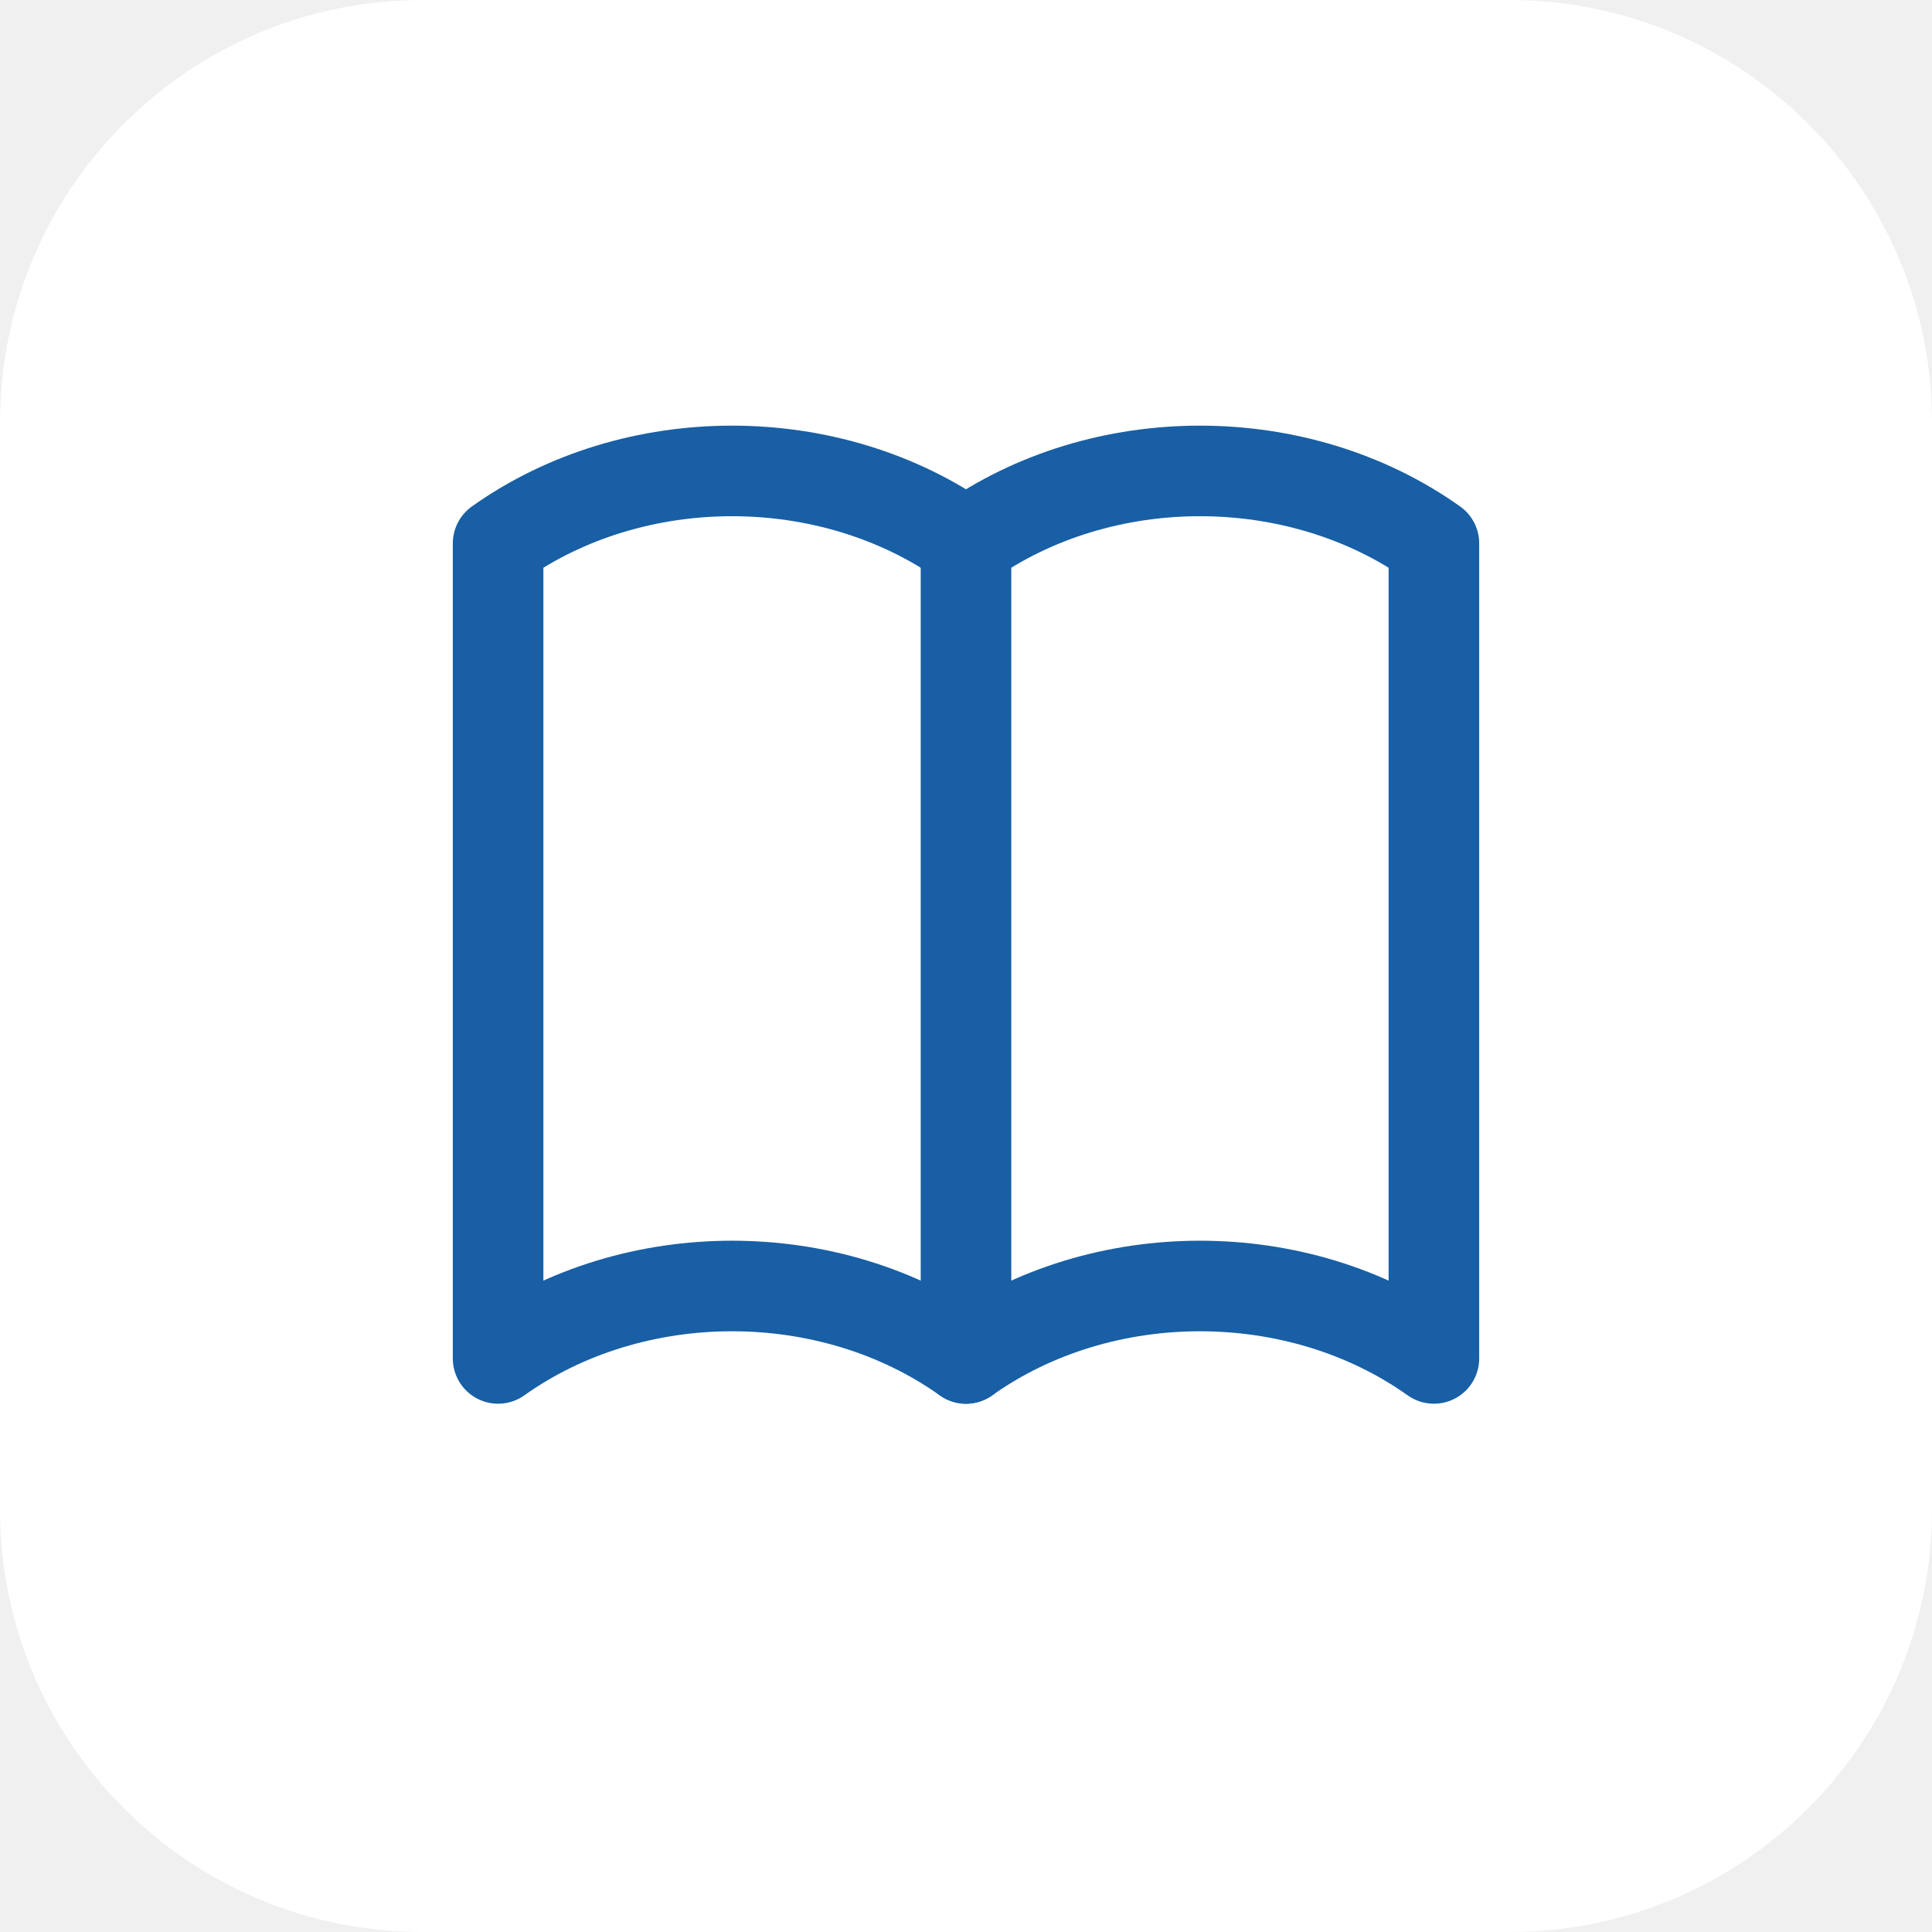
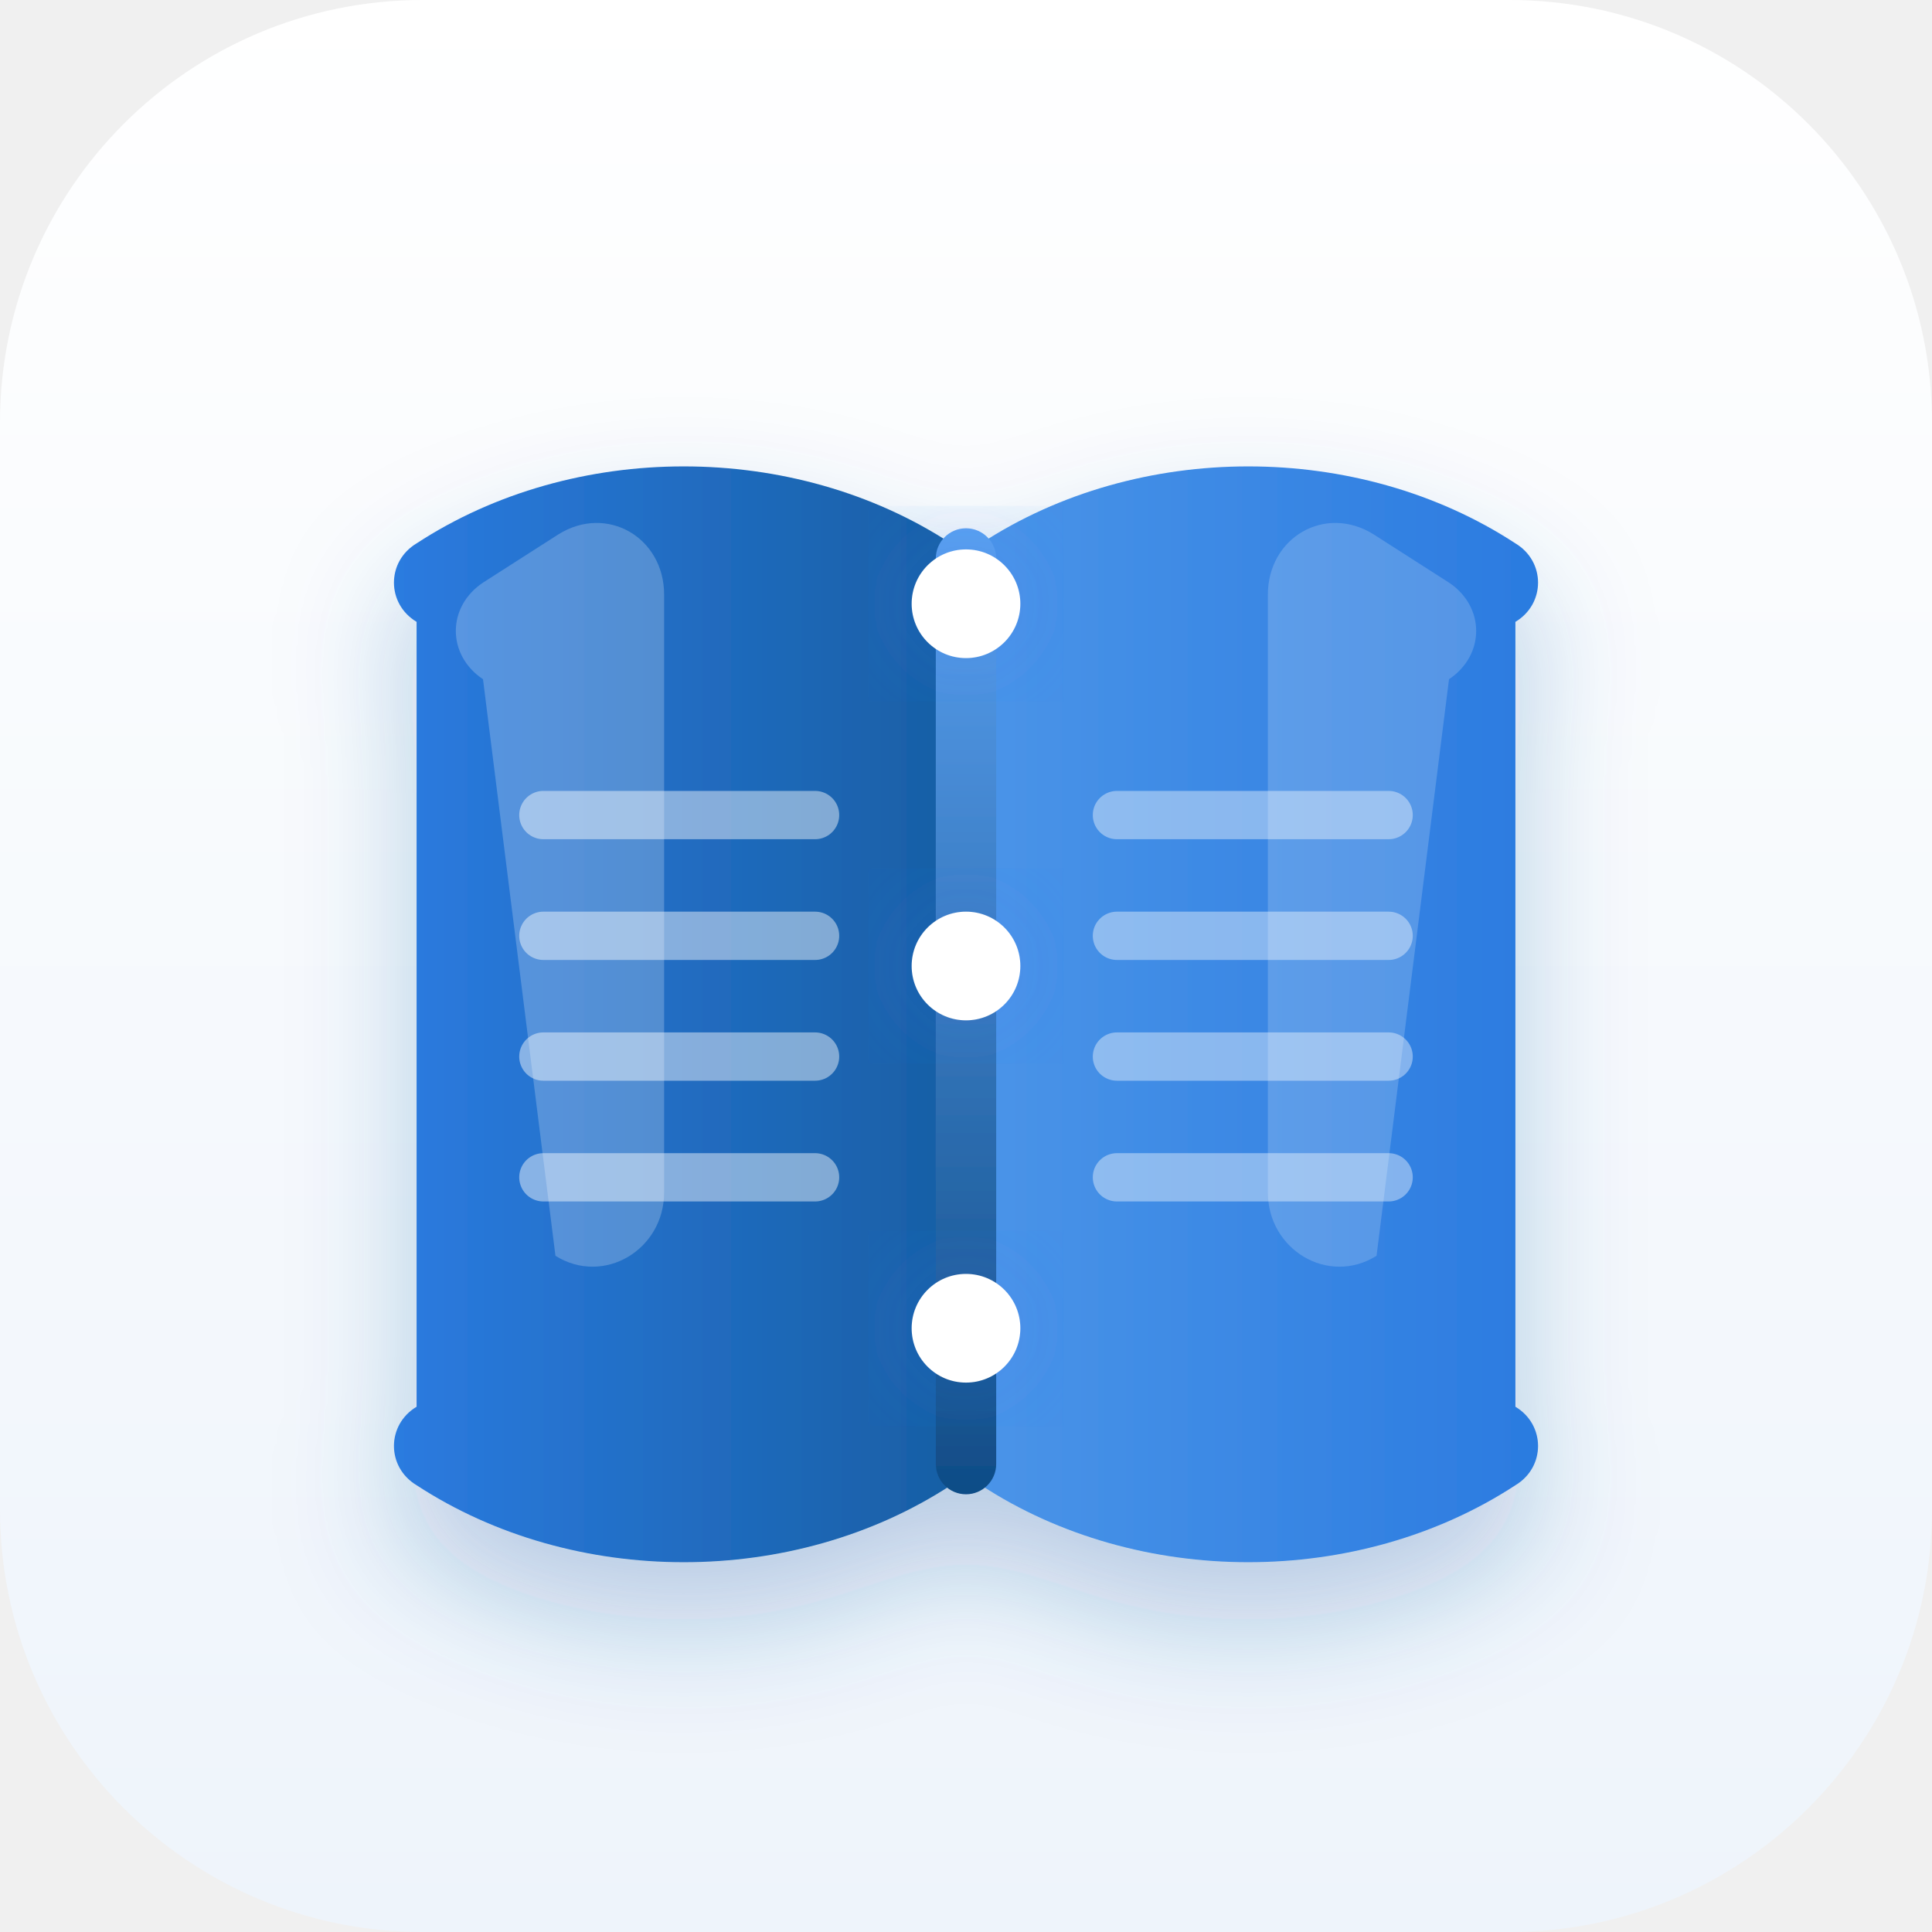
<svg xmlns="http://www.w3.org/2000/svg" viewBox="0 0 64 64">
-   <rect width="64" height="64" rx="14" fill="#ffffff" />
-   <path d="M32 18c-4.5-3.2-11-3.2-15.5 0v27c4.5-3.2 11-3.2 15.5 0 4.5-3.2 11-3.2 15.5 0V18c-4.5-3.2-11-3.2-15.5 0z" fill="none" stroke="#185FA5" stroke-width="3" stroke-linejoin="round" />
-   <path d="M32 18v27" stroke="#185FA5" stroke-width="3" stroke-linecap="round" />
+   <defs>
+     <linearGradient id="bg" x1="0" y1="0" x2="0" y2="1">
+       <stop offset="0" stop-color="#ffffff" />
+       <stop offset="1" stop-color="#eef4fb" />
+     </linearGradient>
+     <linearGradient id="bookLeft" x1="0" y1="0" x2="1" y2="0">
+       <stop offset="0" stop-color="#2b7be0" />
+       <stop offset="1" stop-color="#185FA5" />
+     </linearGradient>
+     <linearGradient id="bookRight" x1="0" y1="0" x2="1" y2="0">
+       <stop offset="0" stop-color="#4a94e8" />
+       <stop offset="1" stop-color="#2b7be0" />
+     </linearGradient>
+     <linearGradient id="spine" x1="0" y1="0" x2="0" y2="1">
+       <stop offset="0" stop-color="#5aa0f0" />
+       <stop offset="1" stop-color="#0f4c86" />
+     </linearGradient>
+     <filter id="shadow" x="-20%" y="-20%" width="140%" height="150%">
+       <feDropShadow dx="0" dy="2" stdDeviation="2" flood-color="#185FA5" flood-opacity="0.28" />
+     </filter>
+     <filter id="glow" x="-40%" y="-40%" width="180%" height="180%">
+       <feDropShadow dx="0" dy="0" stdDeviation="2.5" flood-color="#3b82f6" flood-opacity="0.45" />
+     </filter>
+   </defs>
+   <rect width="64" height="64" rx="14" fill="url(#bg)" />
+   <g filter="url(#shadow)">
+     <path d="M31.5 18c-5.2-3.4-12.5-3.4-17.7 0c-1 0.6-1 2 0 2.6v26c-1 0.6-1 2 0 2.6c5.2 3.4 12.5 3.4 17.7 0z" fill="url(#bookLeft)" />
+     <path d="M32.5 18c5.2-3.4 12.5-3.4 17.7 0c1 0.6 1 2 0 2.6v26c1 0.6 1 2 0 2.6c-5.2 3.4-12.5 3.4-17.7 0z" fill="url(#bookRight)" />
+     <rect x="31" y="17.5" width="2" height="32" rx="1" fill="url(#spine)" />
+   </g>
+   <path d="M16 22.5c-1.2-0.8-1.2-2.4 0-3.2l2.5-1.6c1.6-1 3.5 0.1 3.5 2v19.8c0 1.9-2 3.1-3.6 2.1z" fill="#ffffff" opacity="0.22" />
+   <path d="M48 22.5c1.2-0.8 1.2-2.4 0-3.2l-2.5-1.6c-1.6-1-3.5 0.1-3.5 2v19.8c0 1.9 2 3.1 3.6 2.1z" fill="#ffffff" opacity="0.18" />
+   <path d="M18 27h9M18 31h9M18 35h9M18 39h9" stroke="#ffffff" stroke-opacity="0.45" stroke-width="1.6" stroke-linecap="round" />
+   <path d="M46 27h-9M46 31h-9M46 35h-9M46 39h-9" stroke="#ffffff" stroke-opacity="0.4" stroke-width="1.6" stroke-linecap="round" />
+   <circle cx="32" cy="20" r="1.8" fill="#ffffff" filter="url(#glow)" />
+   <circle cx="32" cy="32" r="1.8" fill="#ffffff" filter="url(#glow)" />
+   <circle cx="32" cy="44" r="1.8" fill="#ffffff" filter="url(#glow)" />
</svg>
